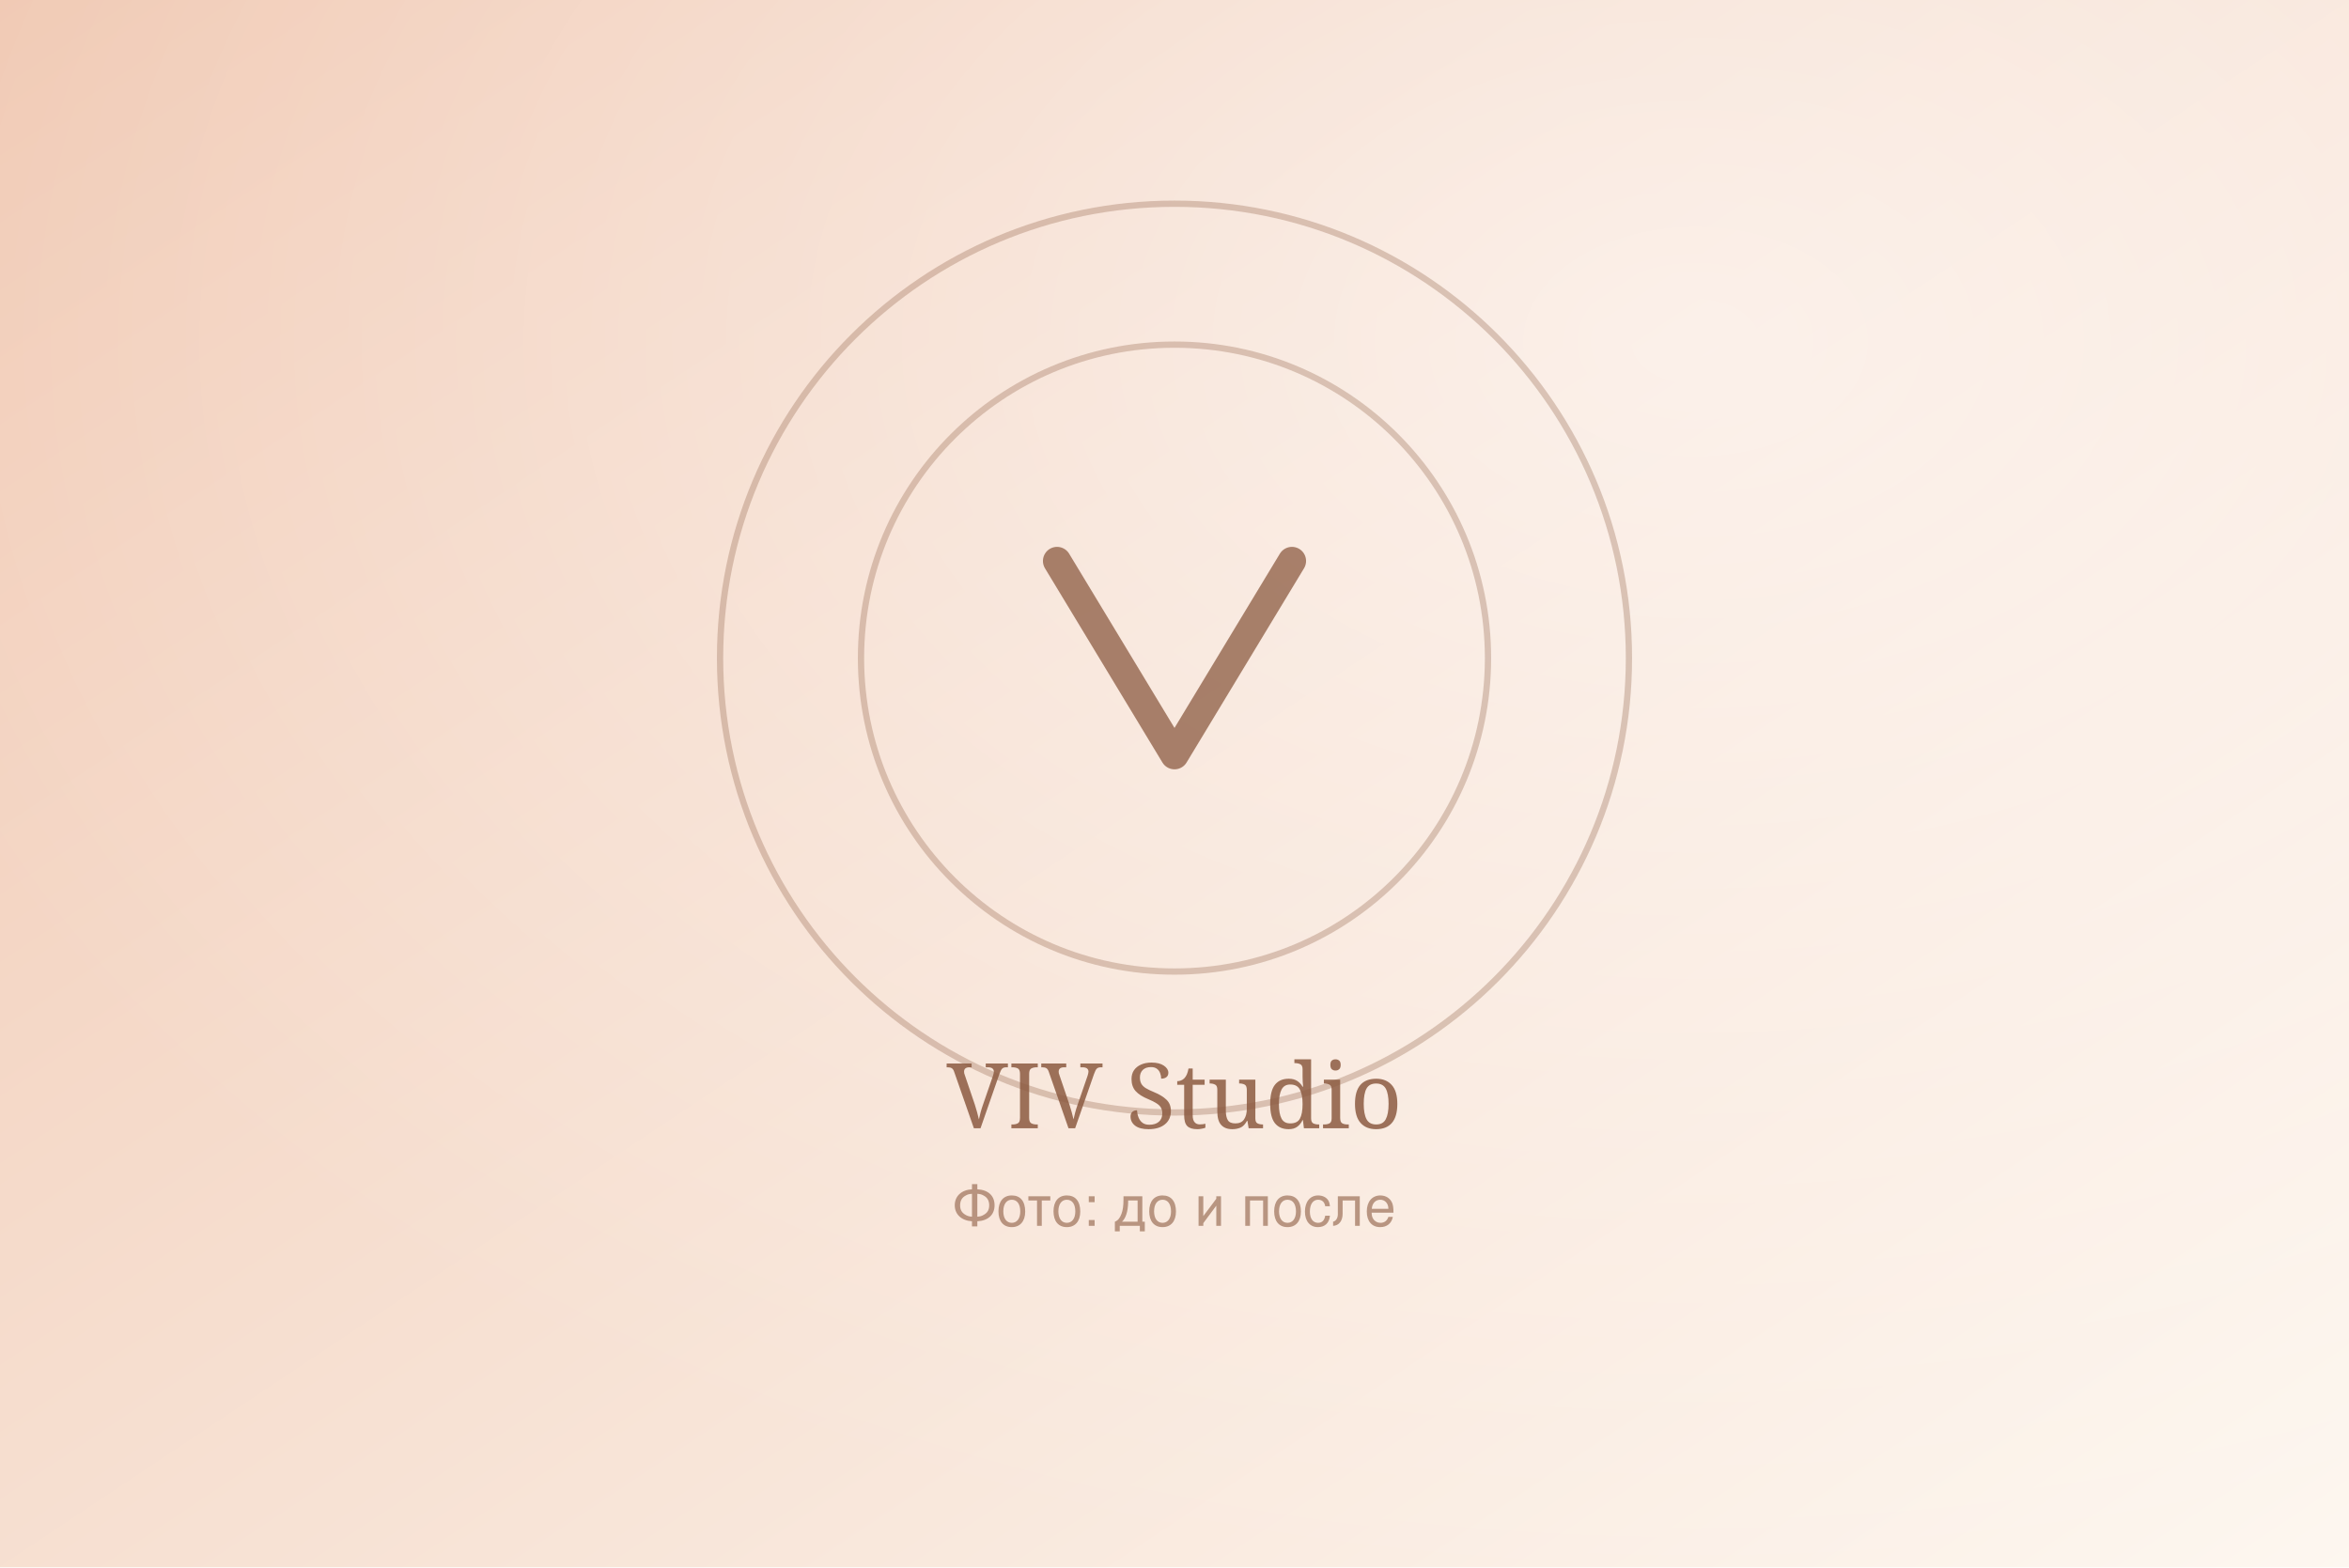
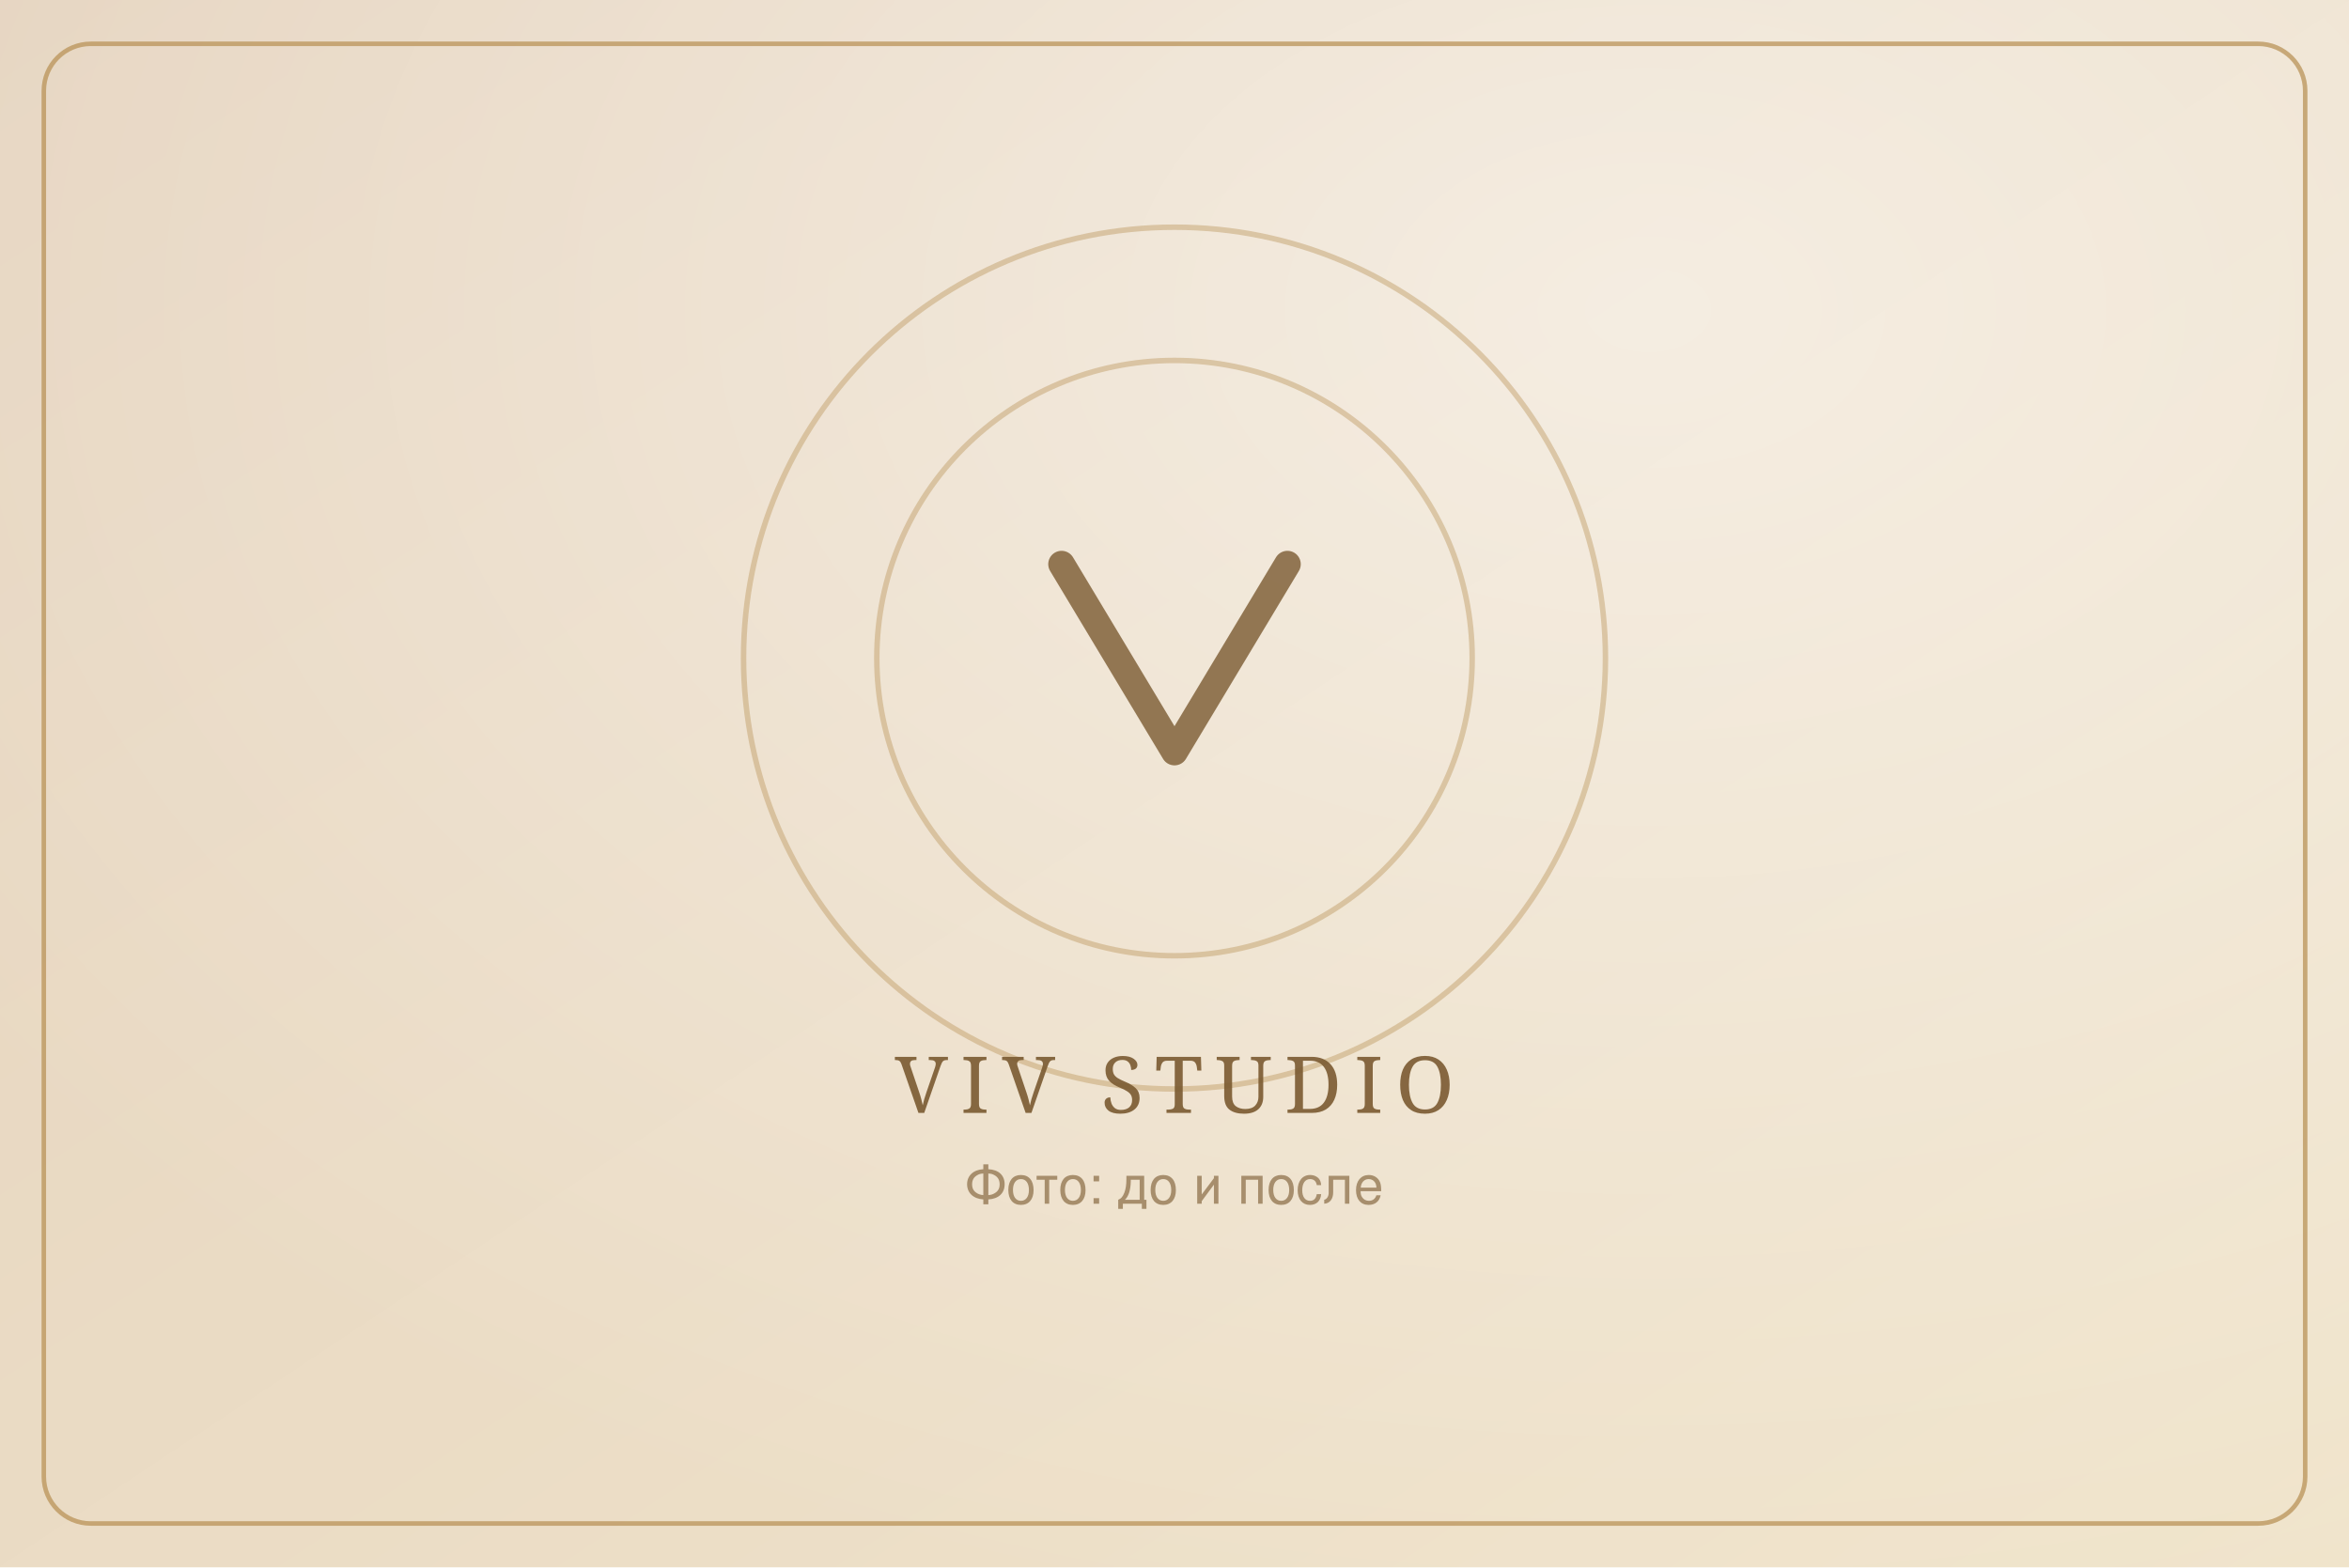
<svg xmlns="http://www.w3.org/2000/svg" viewBox="0 0 520 347" width="520" height="347" role="img" aria-label="Фото: до и после">
  <defs>
    <linearGradient id="g" x1="0" y1="0" x2="1" y2="1">
-       <stop offset="0" stop-color="#F0C8B2" />
-       <stop offset="1" stop-color="#FDF7F0" />
+       <stop offset="0" stop-color="#E5D3BE" />
+       <stop offset="1" stop-color="#F0E4CB" />
    </linearGradient>
-     <radialGradient id="r" cx="0.72" cy="0.22" r="0.8">
-       <stop offset="0" stop-color="#FFFFFF" stop-opacity=".55" />
+     <radialGradient id="r" cx="0.7" cy="0.2" r="0.85">
+       <stop offset="0" stop-color="#FFFFFF" stop-opacity=".5" />
      <stop offset="1" stop-color="#FFFFFF" stop-opacity="0" />
    </radialGradient>
  </defs>
  <rect width="520" height="347" fill="url(#g)" />
  <rect width="520" height="347" fill="url(#r)" />
-   <g opacity=".30" fill="none" stroke="#8C5B41" stroke-width="1.39">
-     <circle cx="260.0" cy="145.7" r="69.4" />
-     <circle cx="260.0" cy="145.7" r="100.6" />
+   <rect x="9.7" y="9.7" width="500.6" height="327.6" rx="10.4" fill="none" stroke="#B99358" stroke-width="1" opacity=".75" />
+   <g opacity=".42" fill="none" stroke="#B99358" stroke-width="1.21">
+     <circle cx="260.0" cy="145.7" r="65.9" />
+     <circle cx="260.0" cy="145.7" r="95.4" />
  </g>
  <g transform="translate(260.0 145.7)">
-     <path d="M-26.0 -21.5L0 21.5L26.0 -21.5" fill="none" stroke="#8C5B41" stroke-width="6.25" stroke-linecap="round" stroke-linejoin="round" opacity=".75" />
+     <path d="M-25.0 -20.8L0 20.8L25.0 -20.8" fill="none" stroke="#7A5A31" stroke-width="5.9" stroke-linecap="round" stroke-linejoin="round" opacity=".8" />
  </g>
-   <text x="260.0" y="249.8" text-anchor="middle" font-family="Georgia, serif" font-size="20.1" fill="#8C5B41" opacity=".85">VIV Studio</text>
-   <text x="260.0" y="271.4" text-anchor="middle" font-family="Helvetica, Arial, sans-serif" font-size="12.5" fill="#8C5B41" opacity=".6">Фото: до и после</text>
+   <text x="260.0" y="246.4" text-anchor="middle" font-family="Georgia, serif" font-size="17.4" fill="#7A5A31" opacity=".9" letter-spacing="2.8">VIV STUDIO</text>
+   <text x="260.0" y="266.5" text-anchor="middle" font-family="Helvetica, Arial, sans-serif" font-size="11.8" fill="#7A5A31" opacity=".62">Фото: до и после</text>
</svg>
